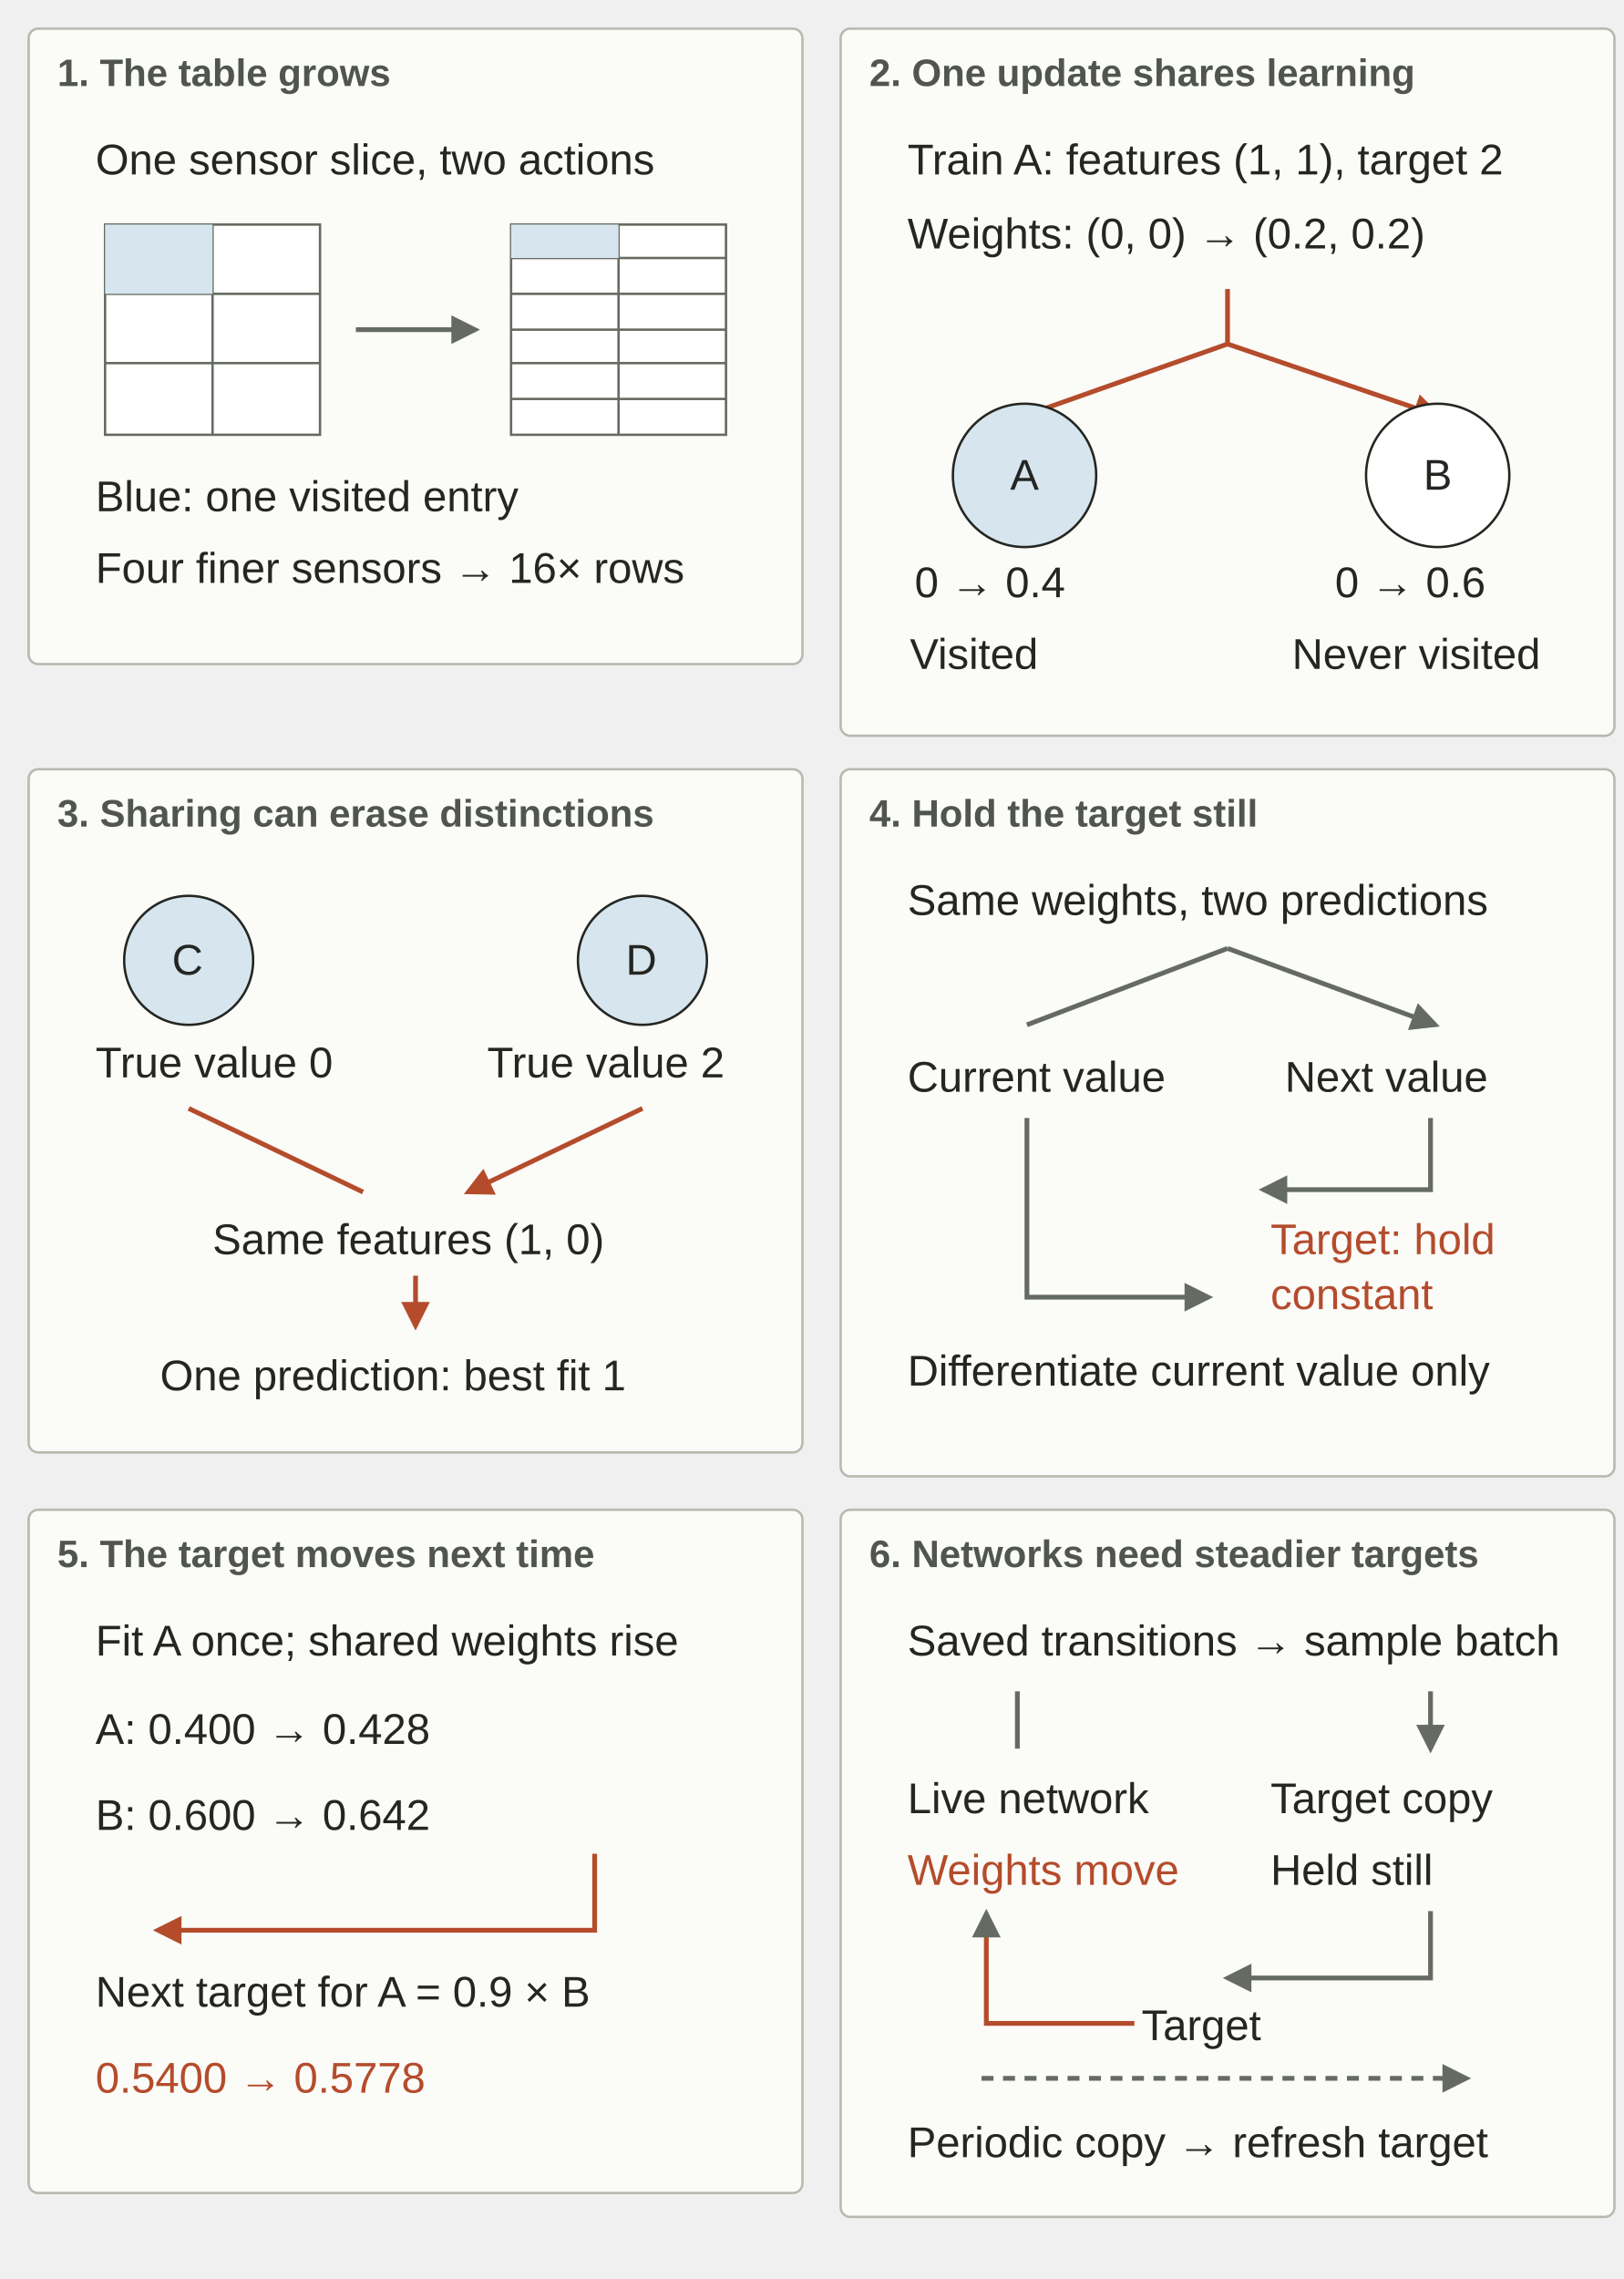
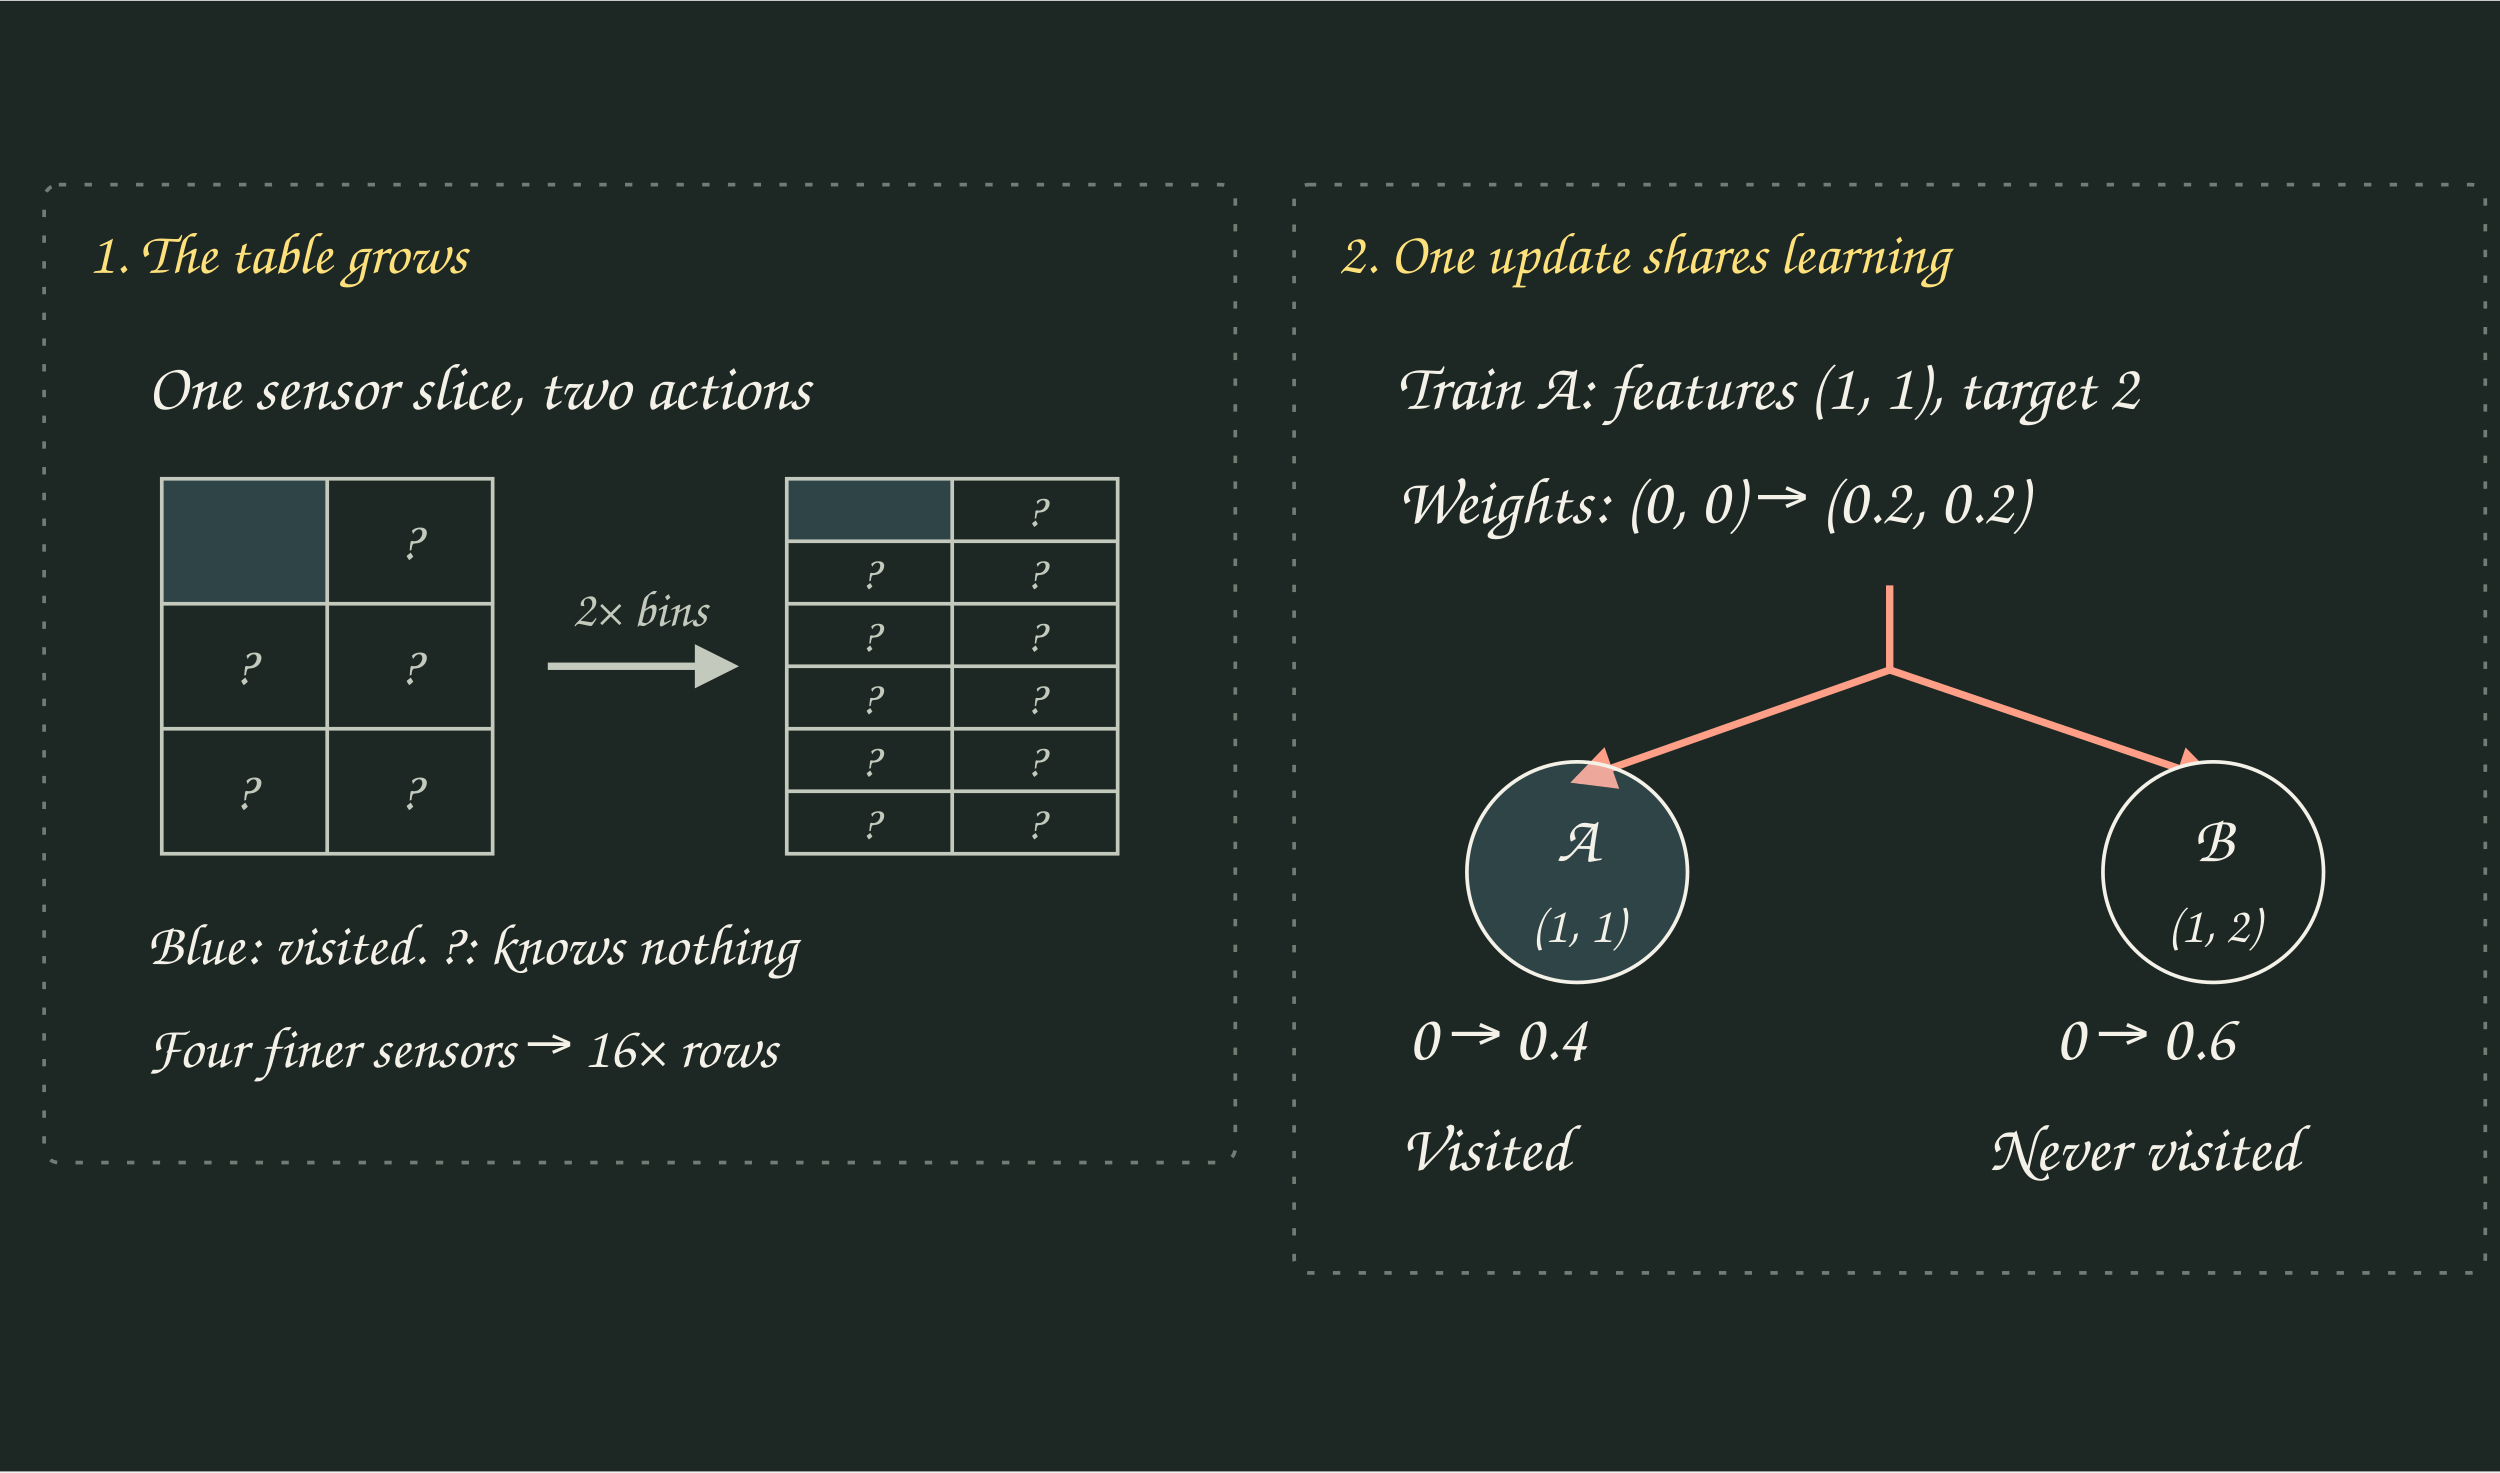
- <svg xmlns="http://www.w3.org/2000/svg" preserveAspectRatio="xMidYMid meet" class="rc-svg" viewBox="0 0 680 954" role="img" aria-label="Whole mechanism map: Function approximation: share a value, share an error">
-   <style>.rls-panel-title{font-family:Arial,sans-serif;font-size:16px;font-weight:700;fill:#50554e}</style>
+ <svg xmlns="http://www.w3.org/2000/svg" viewBox="0 -38 680 400" width="720" height="424" role="img" aria-label="Function approximation: finer bins multiply table rows, and one update on A also moves never visited B from 0 to 0.6">
+   <rect x="0" y="-38" width="680" height="400" fill="#1d2824" />
  <g class="rc-panel" data-panel="scale">
-     <rect x="12" y="12" width="324" height="266" rx="4" fill="#fbfbf8" stroke="#b6baaf" />
-     <text class="rls-panel-title" x="24" y="36">1. The table grows</text>
+     <rect x="12" y="12" width="324" height="266" rx="4" fill="none" stroke="#6f7d75" stroke-dasharray="2 5" />
+     <text font-family="'Chalkboard SE','Comic Sans MS',cursive" font-size="16" fill="#ffe17c" x="24" y="36">1. The table grows</text>
    <svg x="24" y="46" height="220" width="300" viewBox="0 0 300 220" role="img" aria-labelledby="canvas-3-0-f3-scale-title">
      <defs>
        <marker id="canvas-3-0-f3-scale-arr" markerWidth="6" markerHeight="6" refX="5" refY="3" orient="auto">
-           <path d="M0 0L6 3L0 6" fill="#656b62" />
+           <path d="M0 0L6 3L0 6" fill="#c3c9bd" />
        </marker>
      </defs>
-       <g font-family="Arial,sans-serif" font-size="18" fill="#242622">
+       <g font-family="'Chalkboard SE','Comic Sans MS','Patrick Hand',cursive" font-size="18" fill="#f4f1e8">
        <text x="16" y="27">One sensor slice, two actions</text>
-         <g fill="#fff" stroke="#656b62">
-           <path d="M20 48H110V136H20Z M65 48V136 M20 77H110 M20 106H110" />
-           <path d="M190 48H280V136H190Z M235 48V136 M190 62H280 M190 77H280 M190 92H280 M190 106H280 M190 121H280" />
+         <rect x="20" y="46" width="45" height="34" fill="rgba(147,212,255,0.16)" />
+         <rect x="190" y="46" width="45" height="17" fill="rgba(147,212,255,0.16)" />
+         <g fill="none" stroke="#c3c9bd">
+           <path d="M20 46H110V148H20Z M65 46V148 M20 80H110 M20 114H110" />
+           <path d="M190 46H280V148H190Z M235 46V148 M190 63H280 M190 80H280 M190 97H280 M190 114H280 M190 131H280" />
        </g>
-         <path d="M125 92H175" stroke="#656b62" stroke-width="2" marker-end="url(#canvas-3-0-f3-scale-arr)" />
-         <rect x="20" y="48" width="45" height="29" fill="#d7e5ee" />
-         <rect x="190" y="48" width="45" height="14" fill="#d7e5ee" />
-         <text x="16" y="168">Blue: one visited entry</text>
-         <text x="16" y="198">Four finer sensors → 16× rows</text>
+         <text x="87.5" y="68" font-size="15" text-anchor="middle" fill="#c3c9bd">?</text>
+         <text x="42.5" y="102" font-size="15" text-anchor="middle" fill="#c3c9bd">?</text>
+         <text x="87.5" y="102" font-size="15" text-anchor="middle" fill="#c3c9bd">?</text>
+         <text x="42.5" y="136" font-size="15" text-anchor="middle" fill="#c3c9bd">?</text>
+         <text x="87.5" y="136" font-size="15" text-anchor="middle" fill="#c3c9bd">?</text>
+         <text x="257.5" y="59.0" font-size="13" text-anchor="middle" fill="#c3c9bd">?</text>
+         <text x="212.5" y="76.0" font-size="13" text-anchor="middle" fill="#c3c9bd">?</text>
+         <text x="257.5" y="76.0" font-size="13" text-anchor="middle" fill="#c3c9bd">?</text>
+         <text x="212.5" y="93.0" font-size="13" text-anchor="middle" fill="#c3c9bd">?</text>
+         <text x="257.5" y="93.0" font-size="13" text-anchor="middle" fill="#c3c9bd">?</text>
+         <text x="212.5" y="110.0" font-size="13" text-anchor="middle" fill="#c3c9bd">?</text>
+         <text x="257.5" y="110.0" font-size="13" text-anchor="middle" fill="#c3c9bd">?</text>
+         <text x="212.5" y="127.0" font-size="13" text-anchor="middle" fill="#c3c9bd">?</text>
+         <text x="257.5" y="127.0" font-size="13" text-anchor="middle" fill="#c3c9bd">?</text>
+         <text x="212.5" y="144.0" font-size="13" text-anchor="middle" fill="#c3c9bd">?</text>
+         <text x="257.5" y="144.0" font-size="13" text-anchor="middle" fill="#c3c9bd">?</text>
+         <path d="M125 97H175" stroke="#c3c9bd" stroke-width="2" marker-end="url(#canvas-3-0-f3-scale-arr)" />
+         <text x="150" y="86" font-size="14" text-anchor="middle" fill="#c3c9bd">2× bins</text>
+         <text x="16" y="178" font-size="16">Blue: visited. ?: knows nothing</text>
+         <text x="16" y="206" font-size="16">Four finer sensors → 16× rows</text>
      </g>
    </svg>
  </g>
  <g class="rc-panel" data-panel="linear">
-     <rect x="352" y="12" width="324" height="296" rx="4" fill="#fbfbf8" stroke="#b6baaf" />
-     <text class="rls-panel-title" x="364" y="36">2. One update shares learning</text>
+     <rect x="352" y="12" width="324" height="296" rx="4" fill="none" stroke="#6f7d75" stroke-dasharray="2 5" />
+     <text font-family="'Chalkboard SE','Comic Sans MS',cursive" font-size="16" fill="#ffe17c" x="364" y="36">2. One update shares learning</text>
    <svg x="364" y="46" height="250" width="300" viewBox="0 0 300 250" role="img" aria-labelledby="canvas-3-1-f3-linear-title">
      <defs>
        <marker id="canvas-3-1-f3-linear-arr" markerWidth="6" markerHeight="6" refX="5" refY="3" orient="auto">
-           <path d="M0 0L6 3L0 6" fill="#b44c2c" />
+           <path d="M0 0L6 3L0 6" fill="#ff9f88" />
        </marker>
      </defs>
-       <g font-family="Arial,sans-serif" font-size="18" fill="#242622">
+       <g font-family="'Chalkboard SE','Comic Sans MS','Patrick Hand',cursive" font-size="18" fill="#f4f1e8">
        <text x="16" y="27">Train A: features (1, 1), target 2</text>
        <text x="16" y="58">Weights: (0, 0) → (0.2, 0.2)</text>
-         <path d="M150 75V98M150 98L65 128M150 98L238 128" fill="none" stroke="#b44c2c" stroke-width="2" marker-end="url(#canvas-3-1-f3-linear-arr)" />
-         <circle cx="65" cy="153" r="30" fill="#d7e5ee" stroke="#242622" />
-         <circle cx="238" cy="153" r="30" fill="#fff" stroke="#242622" />
-         <text x="59" y="159">A</text>
-         <text x="232" y="159">B</text>
+         <path d="M150 75V98" fill="none" stroke="#ff9f88" stroke-width="2" />
+         <path d="M150 98L65 128" fill="none" stroke="#ff9f88" stroke-width="2" marker-end="url(#canvas-3-1-f3-linear-arr)" />
+         <path d="M150 98L238 128" fill="none" stroke="#ff9f88" stroke-width="2" marker-end="url(#canvas-3-1-f3-linear-arr)" />
+         <circle cx="65" cy="153" r="30" fill="rgba(147,212,255,0.16)" stroke="#f4f1e8" />
+         <circle cx="238" cy="153" r="30" fill="#1d2824" stroke="#f4f1e8" />
+         <text x="65" y="150" text-anchor="middle">A</text>
+         <text x="65" y="172" text-anchor="middle" font-size="14">(1, 1)</text>
+         <text x="238" y="150" text-anchor="middle">B</text>
+         <text x="238" y="172" text-anchor="middle" font-size="14">(1, 2)</text>
        <text x="19" y="204">0 → 0.4</text>
        <text x="195" y="204">0 → 0.6</text>
        <text x="17" y="234">Visited</text>
        <text x="177" y="234">Never visited</text>
      </g>
    </svg>
  </g>
-   <g class="rc-panel" data-panel="alias">
-     <rect x="12" y="322" width="324" height="286" rx="4" fill="#fbfbf8" stroke="#b6baaf" />
-     <text class="rls-panel-title" x="24" y="346">3. Sharing can erase distinctions</text>
-     <svg x="24" y="356" height="240" width="300" viewBox="0 0 300 240" role="img" aria-labelledby="canvas-3-2-f3-alias-title">
-       <defs>
-         <marker id="canvas-3-2-f3-alias-arr" markerWidth="6" markerHeight="6" refX="5" refY="3" orient="auto">
-           <path d="M0 0L6 3L0 6" fill="#b44c2c" />
-         </marker>
-       </defs>
-       <g font-family="Arial,sans-serif" font-size="18" fill="#242622">
-         <circle cx="55" cy="46" r="27" fill="#d7e5ee" stroke="#242622" />
-         <circle cx="245" cy="46" r="27" fill="#d7e5ee" stroke="#242622" />
-         <text x="48" y="52">C</text>
-         <text x="238" y="52">D</text>
-         <text x="16" y="95">True value 0</text>
-         <text x="180" y="95">True value 2</text>
-         <path d="M55 108L128 143M245 108L172 143" stroke="#b44c2c" stroke-width="2" marker-end="url(#canvas-3-2-f3-alias-arr)" />
-         <text x="65" y="169">Same features (1, 0)</text>
-         <path d="M150 178V199" stroke="#b44c2c" stroke-width="2" marker-end="url(#canvas-3-2-f3-alias-arr)" />
-         <text x="43" y="226">One prediction: best fit 1</text>
-       </g>
-     </svg>
-   </g>
-   <g class="rc-panel" data-panel="semigradient">
-     <rect x="352" y="322" width="324" height="296" rx="4" fill="#fbfbf8" stroke="#b6baaf" />
-     <text class="rls-panel-title" x="364" y="346">4. Hold the target still</text>
-     <svg x="364" y="356" height="250" width="300" viewBox="0 0 300 250" role="img" aria-labelledby="canvas-3-3-f3-sg-title">
-       <defs>
-         <marker id="canvas-3-3-f3-sg-arr" markerWidth="6" markerHeight="6" refX="5" refY="3" orient="auto">
-           <path d="M0 0L6 3L0 6" fill="#656b62" />
-         </marker>
-       </defs>
-       <g font-family="Arial,sans-serif" font-size="18" fill="#242622">
-         <text x="16" y="27">Same weights, two predictions</text>
-         <path d="M150 41L66 73M150 41L237 73" stroke="#656b62" stroke-width="2" marker-end="url(#canvas-3-3-f3-sg-arr)" />
-         <text x="16" y="101">Current value</text>
-         <text x="174" y="101">Next value</text>
-         <path d="M235 112V142H165" fill="none" stroke="#656b62" stroke-width="2" marker-end="url(#canvas-3-3-f3-sg-arr)" />
-         <text x="168" y="169" fill="#b44c2c">Target: hold</text>
-         <text x="168" y="192" fill="#b44c2c">constant</text>
-         <path d="M66 112V187H142" fill="none" stroke="#656b62" stroke-width="2" marker-end="url(#canvas-3-3-f3-sg-arr)" />
-         <text x="16" y="224">Differentiate current value only</text>
-       </g>
-     </svg>
-   </g>
-   <g class="rc-panel" data-panel="moving">
-     <rect x="12" y="632" width="324" height="286" rx="4" fill="#fbfbf8" stroke="#b6baaf" />
-     <text class="rls-panel-title" x="24" y="656">5. The target moves next time</text>
-     <svg x="24" y="666" height="240" width="300" viewBox="0 0 300 240" role="img" aria-labelledby="canvas-3-4-f3-move-title">
-       <defs>
-         <marker id="canvas-3-4-f3-move-arr" markerWidth="6" markerHeight="6" refX="5" refY="3" orient="auto">
-           <path d="M0 0L6 3L0 6" fill="#b44c2c" />
-         </marker>
-       </defs>
-       <g font-family="Arial,sans-serif" font-size="18" fill="#242622">
-         <text x="16" y="27">Fit A once; shared weights rise</text>
-         <text x="16" y="64">A: 0.400 → 0.428</text>
-         <text x="16" y="100">B: 0.600 → 0.642</text>
-         <path d="M225 110V142H42" fill="none" stroke="#b44c2c" stroke-width="2" marker-end="url(#canvas-3-4-f3-move-arr)" />
-         <text x="16" y="174">Next target for A = 0.9 × B</text>
-         <text x="16" y="210" fill="#b44c2c">0.5400 → 0.5778</text>
-       </g>
-     </svg>
-   </g>
-   <g class="rc-panel" data-panel="network">
-     <rect x="352" y="632" width="324" height="296" rx="4" fill="#fbfbf8" stroke="#b6baaf" />
-     <text class="rls-panel-title" x="364" y="656">6. Networks need steadier targets</text>
-     <svg x="364" y="666" height="250" width="300" viewBox="0 0 300 250" role="img" aria-labelledby="canvas-3-5-f3-net-title">
-       <defs>
-         <marker id="canvas-3-5-f3-net-arr" markerWidth="6" markerHeight="6" refX="5" refY="3" orient="auto">
-           <path d="M0 0L6 3L0 6" fill="#656b62" />
-         </marker>
-       </defs>
-       <g font-family="Arial,sans-serif" font-size="18" fill="#242622">
-         <text x="16" y="27">Saved transitions → sample batch</text>
-         <path d="M62 42V66M235 42V66" stroke="#656b62" stroke-width="2" marker-end="url(#canvas-3-5-f3-net-arr)" />
-         <text x="16" y="93">Live network</text>
-         <text x="168" y="93">Target copy</text>
-         <text x="16" y="123" fill="#b44c2c">Weights move</text>
-         <text x="168" y="123">Held still</text>
-         <path d="M235 134V162H150" fill="none" stroke="#656b62" stroke-width="2" marker-end="url(#canvas-3-5-f3-net-arr)" />
-         <text x="114" y="188">Target</text>
-         <path d="M111 181H49V135" fill="none" stroke="#b44c2c" stroke-width="2" marker-end="url(#canvas-3-5-f3-net-arr)" />
-         <path d="M47 204H250" stroke="#656b62" stroke-dasharray="5 4" stroke-width="2" marker-end="url(#canvas-3-5-f3-net-arr)" />
-         <text x="16" y="237">Periodic copy → refresh target</text>
-       </g>
-     </svg>
-   </g>
</svg>
